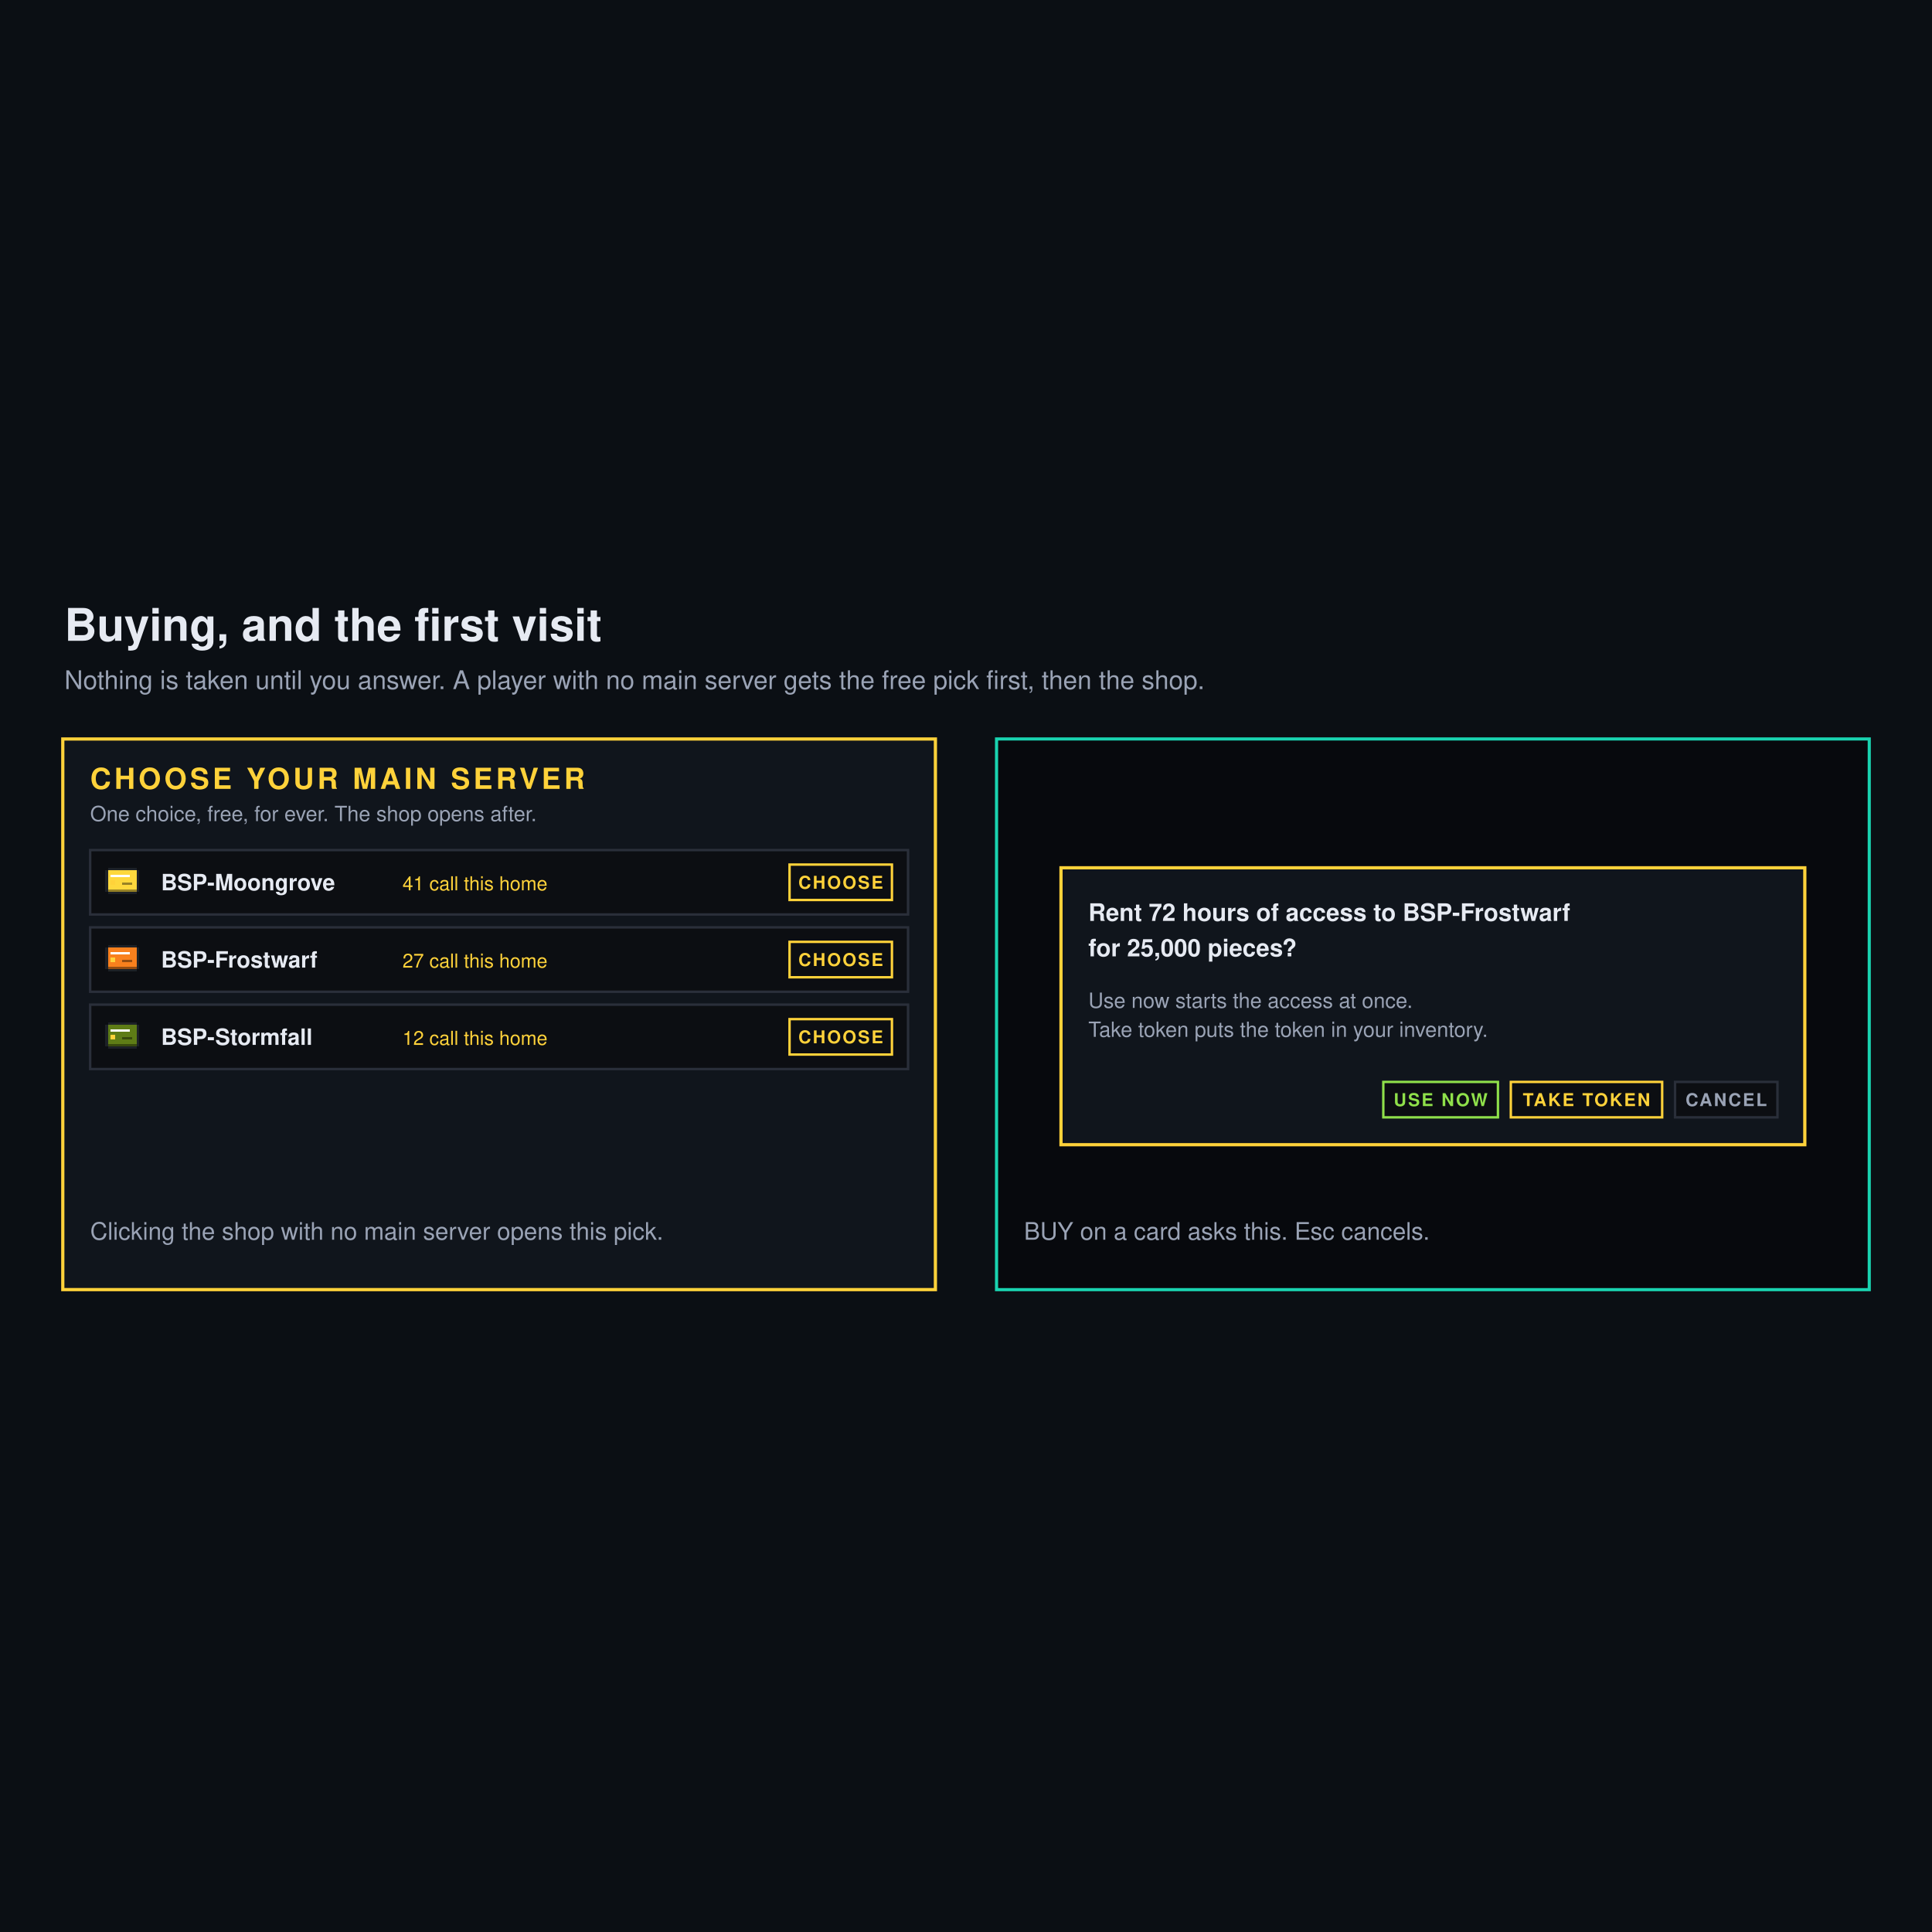
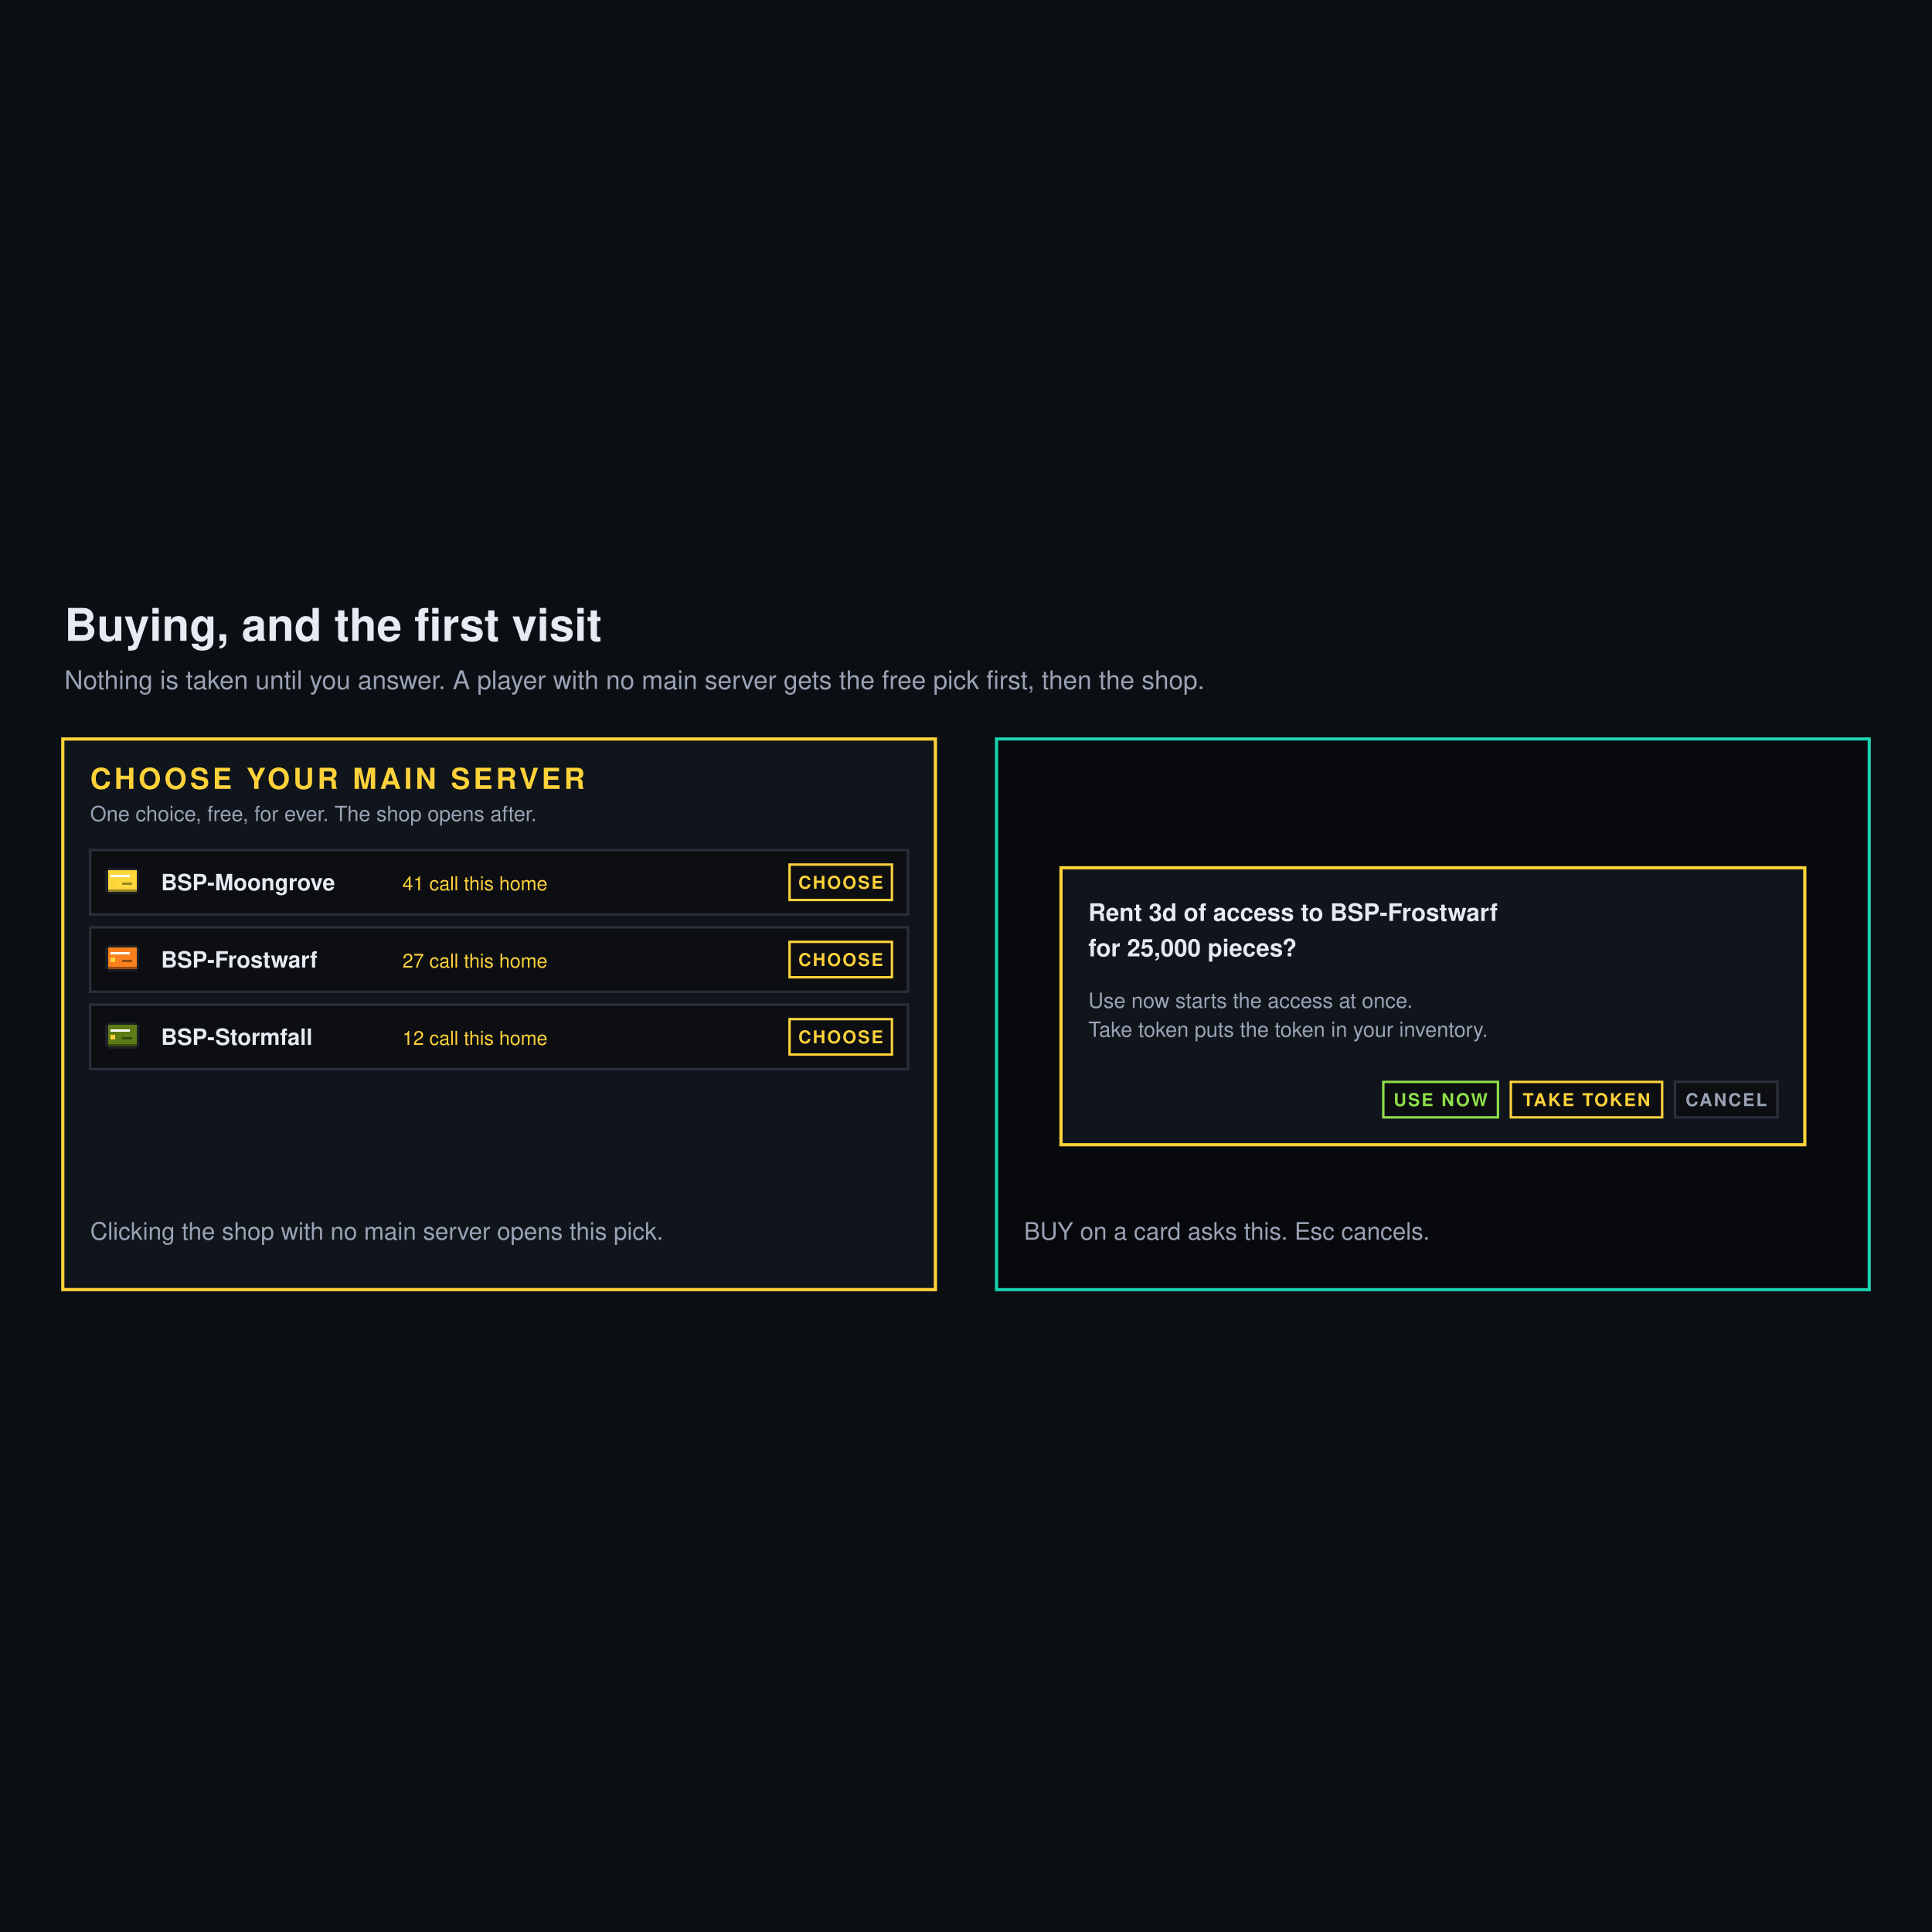
<svg xmlns="http://www.w3.org/2000/svg" width="1200" height="1200" viewBox="0 0 1200 1200">
  <rect width="1200" height="1200" fill="#0B0F14" />
  <g transform="translate(0, 350)">
    <rect width="1200" height="500" fill="#0B0F14" />
    <text x="40" y="48" font-family="Helvetica Neue, Helvetica, Arial, sans-serif" font-size="28" font-weight="bold" fill="#E6EAF2" text-anchor="start">Buying, and the first visit</text>
    <text x="40" y="78" font-family="Helvetica Neue, Helvetica, Arial, sans-serif" font-size="16" font-weight="normal" fill="#9AA3B5" text-anchor="start">Nothing is taken until you answer. A player with no main server gets the free pick first, then the shop.</text>
    <rect x="38" y="108" width="544" height="344" rx="0" fill="#FFD23A" opacity="1" />
    <rect x="40" y="110" width="540" height="340" rx="0" fill="#10151C" opacity="1" />
    <text x="56" y="140" font-family="Helvetica Neue, Helvetica, Arial, sans-serif" font-size="18" font-weight="bold" fill="#FFD23A" text-anchor="start" letter-spacing="2">CHOOSE YOUR MAIN SERVER</text>
    <text x="56" y="160" font-family="Helvetica Neue, Helvetica, Arial, sans-serif" font-size="13" font-weight="normal" fill="#9AA3B5" text-anchor="start">One choice, free, for ever. The shop opens after.</text>
    <rect x="56" y="178" width="508" height="40" rx="0" fill="#0C0E12" stroke="#2A2F3A" stroke-width="1.5" opacity="1" />
    <g shape-rendering="crispEdges">
      <rect x="67.0" y="189.0" width="1.5" height="1.5" fill="#1d2127" />
      <rect x="68.5" y="189.0" width="1.5" height="1.5" fill="#1d2127" />
      <rect x="70.0" y="189.0" width="1.5" height="1.5" fill="#1d2127" />
      <rect x="71.5" y="189.0" width="1.5" height="1.5" fill="#1d2127" />
      <rect x="73.0" y="189.0" width="1.5" height="1.5" fill="#1d2127" />
      <rect x="74.5" y="189.0" width="1.5" height="1.5" fill="#1d2127" />
      <rect x="76.0" y="189.0" width="1.5" height="1.5" fill="#1d2127" />
      <rect x="77.5" y="189.0" width="1.5" height="1.5" fill="#1d2127" />
      <rect x="79.0" y="189.0" width="1.5" height="1.5" fill="#1d2127" />
      <rect x="80.5" y="189.0" width="1.5" height="1.5" fill="#1d2127" />
      <rect x="82.0" y="189.0" width="1.5" height="1.5" fill="#1d2127" />
      <rect x="83.5" y="189.0" width="1.5" height="1.5" fill="#1d2127" />
      <rect x="65.5" y="190.5" width="1.5" height="1.5" fill="#1d2127" />
      <rect x="67.0" y="190.5" width="1.5" height="1.5" fill="#fed83d" />
      <rect x="68.5" y="190.5" width="1.5" height="1.5" fill="#fed83d" />
      <rect x="70.0" y="190.5" width="1.5" height="1.5" fill="#fed83d" />
      <rect x="71.5" y="190.5" width="1.5" height="1.5" fill="#fed83d" />
      <rect x="73.0" y="190.5" width="1.5" height="1.5" fill="#fed83d" />
      <rect x="74.5" y="190.5" width="1.5" height="1.5" fill="#fed83d" />
      <rect x="76.0" y="190.5" width="1.5" height="1.5" fill="#fed83d" />
      <rect x="77.5" y="190.5" width="1.5" height="1.5" fill="#fed83d" />
      <rect x="79.0" y="190.5" width="1.5" height="1.5" fill="#fed83d" />
      <rect x="80.5" y="190.5" width="1.5" height="1.5" fill="#fed83d" />
      <rect x="82.0" y="190.5" width="1.5" height="1.5" fill="#fed83d" />
      <rect x="83.5" y="190.5" width="1.5" height="1.5" fill="#fed83d" />
      <rect x="85.0" y="190.5" width="1.5" height="1.5" fill="#1d2127" />
      <rect x="65.5" y="192.0" width="1.5" height="1.5" fill="#1d2127" />
      <rect x="67.0" y="192.0" width="1.5" height="1.5" fill="#fed83d" />
      <rect x="68.5" y="192.0" width="1.5" height="1.5" fill="#fed83d" />
      <rect x="70.0" y="192.0" width="1.5" height="1.5" fill="#fed83d" />
      <rect x="71.5" y="192.0" width="1.5" height="1.5" fill="#fed83d" />
      <rect x="73.0" y="192.0" width="1.5" height="1.5" fill="#fed83d" />
      <rect x="74.5" y="192.0" width="1.5" height="1.5" fill="#fed83d" />
      <rect x="76.0" y="192.0" width="1.5" height="1.5" fill="#fed83d" />
      <rect x="77.5" y="192.0" width="1.5" height="1.5" fill="#fed83d" />
      <rect x="79.0" y="192.0" width="1.5" height="1.5" fill="#fed83d" />
      <rect x="80.5" y="192.0" width="1.5" height="1.5" fill="#fed83d" />
      <rect x="82.0" y="192.0" width="1.5" height="1.5" fill="#fed83d" />
      <rect x="83.5" y="192.0" width="1.5" height="1.5" fill="#fed83d" />
      <rect x="85.0" y="192.0" width="1.5" height="1.5" fill="#1d2127" />
      <rect x="65.5" y="193.5" width="1.5" height="1.5" fill="#1d2127" />
      <rect x="67.0" y="193.5" width="1.5" height="1.5" fill="#fed83d" />
      <rect x="68.5" y="193.5" width="1.5" height="1.5" fill="#ffffff" />
      <rect x="70.0" y="193.5" width="1.5" height="1.5" fill="#ffffff" />
      <rect x="71.5" y="193.5" width="1.5" height="1.5" fill="#ffffff" />
      <rect x="73.0" y="193.5" width="1.5" height="1.5" fill="#ffffff" />
      <rect x="74.5" y="193.5" width="1.5" height="1.5" fill="#ffffff" />
      <rect x="76.0" y="193.5" width="1.5" height="1.5" fill="#ffffff" />
      <rect x="77.5" y="193.5" width="1.5" height="1.5" fill="#ffffff" />
      <rect x="79.0" y="193.5" width="1.5" height="1.5" fill="#ffffff" />
      <rect x="80.5" y="193.5" width="1.5" height="1.5" fill="#fed83d" />
      <rect x="82.0" y="193.5" width="1.5" height="1.5" fill="#fed83d" />
      <rect x="83.5" y="193.5" width="1.5" height="1.5" fill="#fed83d" />
      <rect x="85.0" y="193.5" width="1.5" height="1.5" fill="#1d2127" />
      <rect x="65.5" y="195.0" width="1.5" height="1.5" fill="#1d2127" />
      <rect x="67.0" y="195.0" width="1.5" height="1.5" fill="#fed83d" />
      <rect x="68.5" y="195.0" width="1.5" height="1.5" fill="#fed83d" />
      <rect x="70.0" y="195.0" width="1.5" height="1.5" fill="#fed83d" />
      <rect x="71.5" y="195.0" width="1.5" height="1.5" fill="#fed83d" />
      <rect x="73.0" y="195.0" width="1.5" height="1.5" fill="#fed83d" />
      <rect x="74.5" y="195.0" width="1.5" height="1.5" fill="#fed83d" />
      <rect x="76.0" y="195.0" width="1.5" height="1.5" fill="#fed83d" />
      <rect x="77.5" y="195.0" width="1.5" height="1.5" fill="#fed83d" />
      <rect x="79.0" y="195.0" width="1.5" height="1.5" fill="#fed83d" />
      <rect x="80.5" y="195.0" width="1.5" height="1.5" fill="#fed83d" />
      <rect x="82.0" y="195.0" width="1.5" height="1.5" fill="#fed83d" />
      <rect x="83.5" y="195.0" width="1.5" height="1.5" fill="#fed83d" />
      <rect x="85.0" y="195.0" width="1.5" height="1.5" fill="#1d2127" />
      <rect x="65.5" y="196.5" width="1.5" height="1.5" fill="#1d2127" />
      <rect x="67.0" y="196.5" width="1.5" height="1.5" fill="#fed83d" />
      <rect x="68.5" y="196.5" width="1.5" height="1.5" fill="#ffd23a" />
      <rect x="70.0" y="196.5" width="1.5" height="1.5" fill="#ffd23a" />
      <rect x="71.5" y="196.5" width="1.5" height="1.5" fill="#fed83d" />
      <rect x="73.0" y="196.5" width="1.5" height="1.5" fill="#fed83d" />
      <rect x="74.5" y="196.5" width="1.5" height="1.5" fill="#fed83d" />
      <rect x="76.0" y="196.5" width="1.5" height="1.5" fill="#fed83d" />
      <rect x="77.5" y="196.5" width="1.5" height="1.5" fill="#fed83d" />
      <rect x="79.0" y="196.5" width="1.5" height="1.5" fill="#fed83d" />
      <rect x="80.5" y="196.5" width="1.5" height="1.5" fill="#fed83d" />
      <rect x="82.0" y="196.5" width="1.5" height="1.5" fill="#fed83d" />
      <rect x="83.5" y="196.5" width="1.5" height="1.5" fill="#fed83d" />
      <rect x="85.0" y="196.5" width="1.5" height="1.5" fill="#1d2127" />
      <rect x="65.5" y="198.0" width="1.5" height="1.5" fill="#1d2127" />
      <rect x="67.0" y="198.0" width="1.5" height="1.5" fill="#fed83d" />
      <rect x="68.5" y="198.0" width="1.5" height="1.5" fill="#ffd23a" />
      <rect x="70.0" y="198.0" width="1.5" height="1.5" fill="#ffd23a" />
      <rect x="71.5" y="198.0" width="1.5" height="1.5" fill="#fed83d" />
      <rect x="73.0" y="198.0" width="1.5" height="1.5" fill="#fed83d" />
      <rect x="74.5" y="198.0" width="1.5" height="1.5" fill="#fed83d" />
      <rect x="76.0" y="198.0" width="1.5" height="1.5" fill="#988225" />
      <rect x="77.5" y="198.0" width="1.5" height="1.5" fill="#988225" />
      <rect x="79.0" y="198.0" width="1.5" height="1.5" fill="#988225" />
      <rect x="80.5" y="198.0" width="1.5" height="1.5" fill="#988225" />
      <rect x="82.0" y="198.0" width="1.5" height="1.5" fill="#fed83d" />
      <rect x="83.5" y="198.0" width="1.5" height="1.5" fill="#fed83d" />
      <rect x="85.0" y="198.0" width="1.5" height="1.5" fill="#1d2127" />
      <rect x="65.5" y="199.5" width="1.5" height="1.5" fill="#1d2127" />
      <rect x="67.0" y="199.5" width="1.5" height="1.5" fill="#fed83d" />
      <rect x="68.5" y="199.5" width="1.5" height="1.5" fill="#fed83d" />
      <rect x="70.0" y="199.5" width="1.5" height="1.5" fill="#fed83d" />
      <rect x="71.5" y="199.5" width="1.5" height="1.5" fill="#fed83d" />
      <rect x="73.0" y="199.5" width="1.5" height="1.5" fill="#fed83d" />
      <rect x="74.5" y="199.5" width="1.5" height="1.5" fill="#fed83d" />
      <rect x="76.0" y="199.5" width="1.5" height="1.5" fill="#fed83d" />
      <rect x="77.5" y="199.5" width="1.5" height="1.5" fill="#fed83d" />
      <rect x="79.0" y="199.5" width="1.5" height="1.5" fill="#fed83d" />
      <rect x="80.5" y="199.5" width="1.5" height="1.5" fill="#fed83d" />
      <rect x="82.0" y="199.5" width="1.5" height="1.5" fill="#fed83d" />
      <rect x="83.5" y="199.5" width="1.5" height="1.5" fill="#fed83d" />
      <rect x="85.0" y="199.5" width="1.5" height="1.5" fill="#1d2127" />
      <rect x="65.5" y="201.0" width="1.5" height="1.5" fill="#1d2127" />
      <rect x="67.0" y="201.0" width="1.5" height="1.5" fill="#fed83d" />
      <rect x="68.5" y="201.0" width="1.5" height="1.5" fill="#fed83d" />
      <rect x="70.0" y="201.0" width="1.5" height="1.5" fill="#fed83d" />
      <rect x="71.5" y="201.0" width="1.5" height="1.5" fill="#fed83d" />
      <rect x="73.0" y="201.0" width="1.5" height="1.5" fill="#fed83d" />
      <rect x="74.5" y="201.0" width="1.5" height="1.5" fill="#fed83d" />
      <rect x="76.0" y="201.0" width="1.5" height="1.5" fill="#fed83d" />
      <rect x="77.5" y="201.0" width="1.5" height="1.5" fill="#fed83d" />
      <rect x="79.0" y="201.0" width="1.5" height="1.5" fill="#fed83d" />
      <rect x="80.5" y="201.0" width="1.5" height="1.5" fill="#fed83d" />
      <rect x="82.0" y="201.0" width="1.5" height="1.5" fill="#fed83d" />
      <rect x="83.5" y="201.0" width="1.5" height="1.5" fill="#fed83d" />
      <rect x="85.0" y="201.0" width="1.5" height="1.5" fill="#1d2127" />
      <rect x="65.5" y="202.5" width="1.5" height="1.5" fill="#1d2127" />
      <rect x="67.0" y="202.5" width="1.5" height="1.5" fill="#988225" />
      <rect x="68.5" y="202.5" width="1.5" height="1.5" fill="#988225" />
      <rect x="70.0" y="202.5" width="1.5" height="1.5" fill="#988225" />
      <rect x="71.5" y="202.5" width="1.5" height="1.5" fill="#988225" />
      <rect x="73.0" y="202.5" width="1.5" height="1.5" fill="#988225" />
      <rect x="74.5" y="202.5" width="1.5" height="1.5" fill="#988225" />
      <rect x="76.0" y="202.5" width="1.5" height="1.5" fill="#988225" />
      <rect x="77.5" y="202.5" width="1.5" height="1.5" fill="#988225" />
      <rect x="79.0" y="202.5" width="1.5" height="1.5" fill="#988225" />
      <rect x="80.5" y="202.5" width="1.5" height="1.5" fill="#988225" />
      <rect x="82.0" y="202.5" width="1.5" height="1.5" fill="#988225" />
      <rect x="83.5" y="202.5" width="1.5" height="1.5" fill="#988225" />
      <rect x="85.0" y="202.5" width="1.5" height="1.5" fill="#1d2127" />
      <rect x="67.0" y="204.0" width="1.5" height="1.5" fill="#1d2127" />
      <rect x="68.5" y="204.0" width="1.5" height="1.5" fill="#1d2127" />
      <rect x="70.0" y="204.0" width="1.5" height="1.5" fill="#1d2127" />
      <rect x="71.5" y="204.0" width="1.5" height="1.5" fill="#1d2127" />
      <rect x="73.0" y="204.0" width="1.5" height="1.5" fill="#1d2127" />
      <rect x="74.5" y="204.0" width="1.5" height="1.5" fill="#1d2127" />
      <rect x="76.0" y="204.0" width="1.5" height="1.5" fill="#1d2127" />
      <rect x="77.5" y="204.0" width="1.5" height="1.5" fill="#1d2127" />
      <rect x="79.0" y="204.0" width="1.5" height="1.5" fill="#1d2127" />
      <rect x="80.5" y="204.0" width="1.5" height="1.5" fill="#1d2127" />
      <rect x="82.0" y="204.0" width="1.5" height="1.5" fill="#1d2127" />
      <rect x="83.5" y="204.0" width="1.5" height="1.5" fill="#1d2127" />
    </g>
    <text x="100" y="203" font-family="Helvetica Neue, Helvetica, Arial, sans-serif" font-size="14" font-weight="bold" fill="#E6EAF2" text-anchor="start">BSP-Moongrove</text>
    <text x="250" y="203" font-family="Helvetica Neue, Helvetica, Arial, sans-serif" font-size="12" font-weight="normal" fill="#FFD23A" text-anchor="start">41 call this home</text>
    <rect x="490.4" y="187" width="63.6" height="22" rx="0" fill="#0C0E12" stroke="#FFD23A" stroke-width="1.5" opacity="1" />
    <text x="522.2" y="202" font-family="Helvetica Neue, Helvetica, Arial, sans-serif" font-size="11" font-weight="bold" fill="#FFD23A" text-anchor="middle" letter-spacing="1">CHOOSE</text>
    <rect x="56" y="226" width="508" height="40" rx="0" fill="#0C0E12" stroke="#2A2F3A" stroke-width="1.5" opacity="1" />
    <g shape-rendering="crispEdges">
      <rect x="67.0" y="237.0" width="1.5" height="1.5" fill="#1d2127" />
      <rect x="68.5" y="237.0" width="1.5" height="1.5" fill="#1d2127" />
      <rect x="70.0" y="237.0" width="1.5" height="1.5" fill="#1d2127" />
      <rect x="71.5" y="237.0" width="1.5" height="1.5" fill="#1d2127" />
      <rect x="73.0" y="237.0" width="1.5" height="1.5" fill="#1d2127" />
      <rect x="74.5" y="237.0" width="1.5" height="1.5" fill="#1d2127" />
      <rect x="76.0" y="237.0" width="1.5" height="1.5" fill="#1d2127" />
      <rect x="77.5" y="237.0" width="1.5" height="1.5" fill="#1d2127" />
      <rect x="79.0" y="237.0" width="1.5" height="1.5" fill="#1d2127" />
      <rect x="80.5" y="237.0" width="1.5" height="1.5" fill="#1d2127" />
      <rect x="82.0" y="237.0" width="1.5" height="1.5" fill="#1d2127" />
      <rect x="83.5" y="237.0" width="1.5" height="1.5" fill="#1d2127" />
      <rect x="65.5" y="238.5" width="1.5" height="1.5" fill="#1d2127" />
      <rect x="67.0" y="238.5" width="1.5" height="1.5" fill="#f9801d" />
      <rect x="68.5" y="238.5" width="1.5" height="1.5" fill="#f9801d" />
      <rect x="70.0" y="238.5" width="1.5" height="1.5" fill="#f9801d" />
      <rect x="71.5" y="238.5" width="1.5" height="1.5" fill="#f9801d" />
      <rect x="73.0" y="238.5" width="1.5" height="1.5" fill="#f9801d" />
      <rect x="74.5" y="238.5" width="1.5" height="1.5" fill="#f9801d" />
      <rect x="76.0" y="238.5" width="1.5" height="1.5" fill="#f9801d" />
      <rect x="77.5" y="238.5" width="1.5" height="1.5" fill="#f9801d" />
      <rect x="79.0" y="238.5" width="1.5" height="1.5" fill="#f9801d" />
      <rect x="80.5" y="238.5" width="1.5" height="1.5" fill="#f9801d" />
      <rect x="82.0" y="238.5" width="1.5" height="1.5" fill="#f9801d" />
      <rect x="83.5" y="238.5" width="1.5" height="1.5" fill="#f9801d" />
      <rect x="85.0" y="238.5" width="1.5" height="1.5" fill="#1d2127" />
      <rect x="65.5" y="240.0" width="1.5" height="1.5" fill="#1d2127" />
      <rect x="67.0" y="240.0" width="1.5" height="1.5" fill="#f9801d" />
      <rect x="68.5" y="240.0" width="1.5" height="1.5" fill="#f9801d" />
      <rect x="70.0" y="240.0" width="1.5" height="1.5" fill="#f9801d" />
      <rect x="71.5" y="240.0" width="1.5" height="1.5" fill="#f9801d" />
      <rect x="73.0" y="240.0" width="1.5" height="1.5" fill="#f9801d" />
      <rect x="74.5" y="240.0" width="1.5" height="1.5" fill="#f9801d" />
      <rect x="76.0" y="240.0" width="1.5" height="1.5" fill="#f9801d" />
      <rect x="77.5" y="240.0" width="1.5" height="1.5" fill="#f9801d" />
      <rect x="79.0" y="240.0" width="1.5" height="1.5" fill="#f9801d" />
      <rect x="80.5" y="240.0" width="1.5" height="1.5" fill="#f9801d" />
      <rect x="82.0" y="240.0" width="1.5" height="1.5" fill="#f9801d" />
      <rect x="83.5" y="240.0" width="1.5" height="1.5" fill="#f9801d" />
      <rect x="85.0" y="240.0" width="1.5" height="1.5" fill="#1d2127" />
      <rect x="65.5" y="241.5" width="1.5" height="1.5" fill="#1d2127" />
      <rect x="67.0" y="241.5" width="1.5" height="1.5" fill="#f9801d" />
      <rect x="68.5" y="241.5" width="1.5" height="1.5" fill="#ffffff" />
      <rect x="70.0" y="241.5" width="1.5" height="1.5" fill="#ffffff" />
      <rect x="71.5" y="241.5" width="1.5" height="1.5" fill="#ffffff" />
      <rect x="73.0" y="241.5" width="1.5" height="1.5" fill="#ffffff" />
      <rect x="74.5" y="241.5" width="1.5" height="1.5" fill="#ffffff" />
      <rect x="76.0" y="241.5" width="1.5" height="1.5" fill="#ffffff" />
      <rect x="77.5" y="241.5" width="1.5" height="1.5" fill="#ffffff" />
      <rect x="79.0" y="241.5" width="1.5" height="1.5" fill="#ffffff" />
      <rect x="80.5" y="241.5" width="1.5" height="1.5" fill="#f9801d" />
      <rect x="82.0" y="241.5" width="1.5" height="1.5" fill="#f9801d" />
      <rect x="83.5" y="241.5" width="1.5" height="1.5" fill="#f9801d" />
      <rect x="85.0" y="241.5" width="1.5" height="1.5" fill="#1d2127" />
      <rect x="65.5" y="243.0" width="1.5" height="1.5" fill="#1d2127" />
      <rect x="67.0" y="243.0" width="1.5" height="1.5" fill="#f9801d" />
      <rect x="68.5" y="243.0" width="1.5" height="1.5" fill="#f9801d" />
      <rect x="70.0" y="243.0" width="1.5" height="1.5" fill="#f9801d" />
      <rect x="71.5" y="243.0" width="1.5" height="1.5" fill="#f9801d" />
      <rect x="73.0" y="243.0" width="1.5" height="1.5" fill="#f9801d" />
      <rect x="74.5" y="243.0" width="1.5" height="1.5" fill="#f9801d" />
      <rect x="76.0" y="243.0" width="1.5" height="1.5" fill="#f9801d" />
      <rect x="77.5" y="243.0" width="1.5" height="1.5" fill="#f9801d" />
      <rect x="79.0" y="243.0" width="1.5" height="1.5" fill="#f9801d" />
      <rect x="80.5" y="243.0" width="1.5" height="1.5" fill="#f9801d" />
      <rect x="82.0" y="243.0" width="1.5" height="1.5" fill="#f9801d" />
      <rect x="83.5" y="243.0" width="1.5" height="1.5" fill="#f9801d" />
      <rect x="85.0" y="243.0" width="1.5" height="1.5" fill="#1d2127" />
      <rect x="65.5" y="244.5" width="1.5" height="1.5" fill="#1d2127" />
      <rect x="67.0" y="244.5" width="1.5" height="1.5" fill="#f9801d" />
      <rect x="68.5" y="244.5" width="1.5" height="1.5" fill="#ffd23a" />
      <rect x="70.0" y="244.5" width="1.5" height="1.5" fill="#ffd23a" />
      <rect x="71.5" y="244.5" width="1.5" height="1.5" fill="#f9801d" />
      <rect x="73.0" y="244.5" width="1.5" height="1.5" fill="#f9801d" />
      <rect x="74.5" y="244.5" width="1.5" height="1.5" fill="#f9801d" />
      <rect x="76.0" y="244.5" width="1.5" height="1.5" fill="#f9801d" />
      <rect x="77.5" y="244.5" width="1.5" height="1.5" fill="#f9801d" />
      <rect x="79.0" y="244.5" width="1.5" height="1.5" fill="#f9801d" />
      <rect x="80.5" y="244.5" width="1.5" height="1.5" fill="#f9801d" />
      <rect x="82.0" y="244.5" width="1.5" height="1.5" fill="#f9801d" />
      <rect x="83.5" y="244.5" width="1.5" height="1.5" fill="#f9801d" />
      <rect x="85.0" y="244.5" width="1.5" height="1.5" fill="#1d2127" />
      <rect x="65.5" y="246.0" width="1.5" height="1.5" fill="#1d2127" />
      <rect x="67.0" y="246.0" width="1.5" height="1.5" fill="#f9801d" />
      <rect x="68.5" y="246.0" width="1.5" height="1.5" fill="#ffd23a" />
      <rect x="70.0" y="246.0" width="1.5" height="1.5" fill="#ffd23a" />
      <rect x="71.5" y="246.0" width="1.5" height="1.5" fill="#f9801d" />
      <rect x="73.0" y="246.0" width="1.5" height="1.5" fill="#f9801d" />
      <rect x="74.5" y="246.0" width="1.5" height="1.5" fill="#f9801d" />
      <rect x="76.0" y="246.0" width="1.5" height="1.5" fill="#954d11" />
      <rect x="77.5" y="246.0" width="1.5" height="1.5" fill="#954d11" />
      <rect x="79.0" y="246.0" width="1.5" height="1.5" fill="#954d11" />
      <rect x="80.5" y="246.0" width="1.5" height="1.5" fill="#954d11" />
      <rect x="82.0" y="246.0" width="1.5" height="1.5" fill="#f9801d" />
      <rect x="83.5" y="246.0" width="1.5" height="1.5" fill="#f9801d" />
      <rect x="85.0" y="246.0" width="1.5" height="1.5" fill="#1d2127" />
      <rect x="65.5" y="247.5" width="1.5" height="1.5" fill="#1d2127" />
      <rect x="67.0" y="247.5" width="1.5" height="1.5" fill="#f9801d" />
      <rect x="68.5" y="247.5" width="1.5" height="1.5" fill="#f9801d" />
      <rect x="70.0" y="247.5" width="1.5" height="1.5" fill="#f9801d" />
      <rect x="71.5" y="247.5" width="1.5" height="1.5" fill="#f9801d" />
      <rect x="73.0" y="247.5" width="1.5" height="1.5" fill="#f9801d" />
      <rect x="74.5" y="247.5" width="1.5" height="1.5" fill="#f9801d" />
      <rect x="76.0" y="247.5" width="1.5" height="1.5" fill="#f9801d" />
      <rect x="77.5" y="247.5" width="1.5" height="1.5" fill="#f9801d" />
      <rect x="79.0" y="247.5" width="1.5" height="1.5" fill="#f9801d" />
      <rect x="80.5" y="247.5" width="1.5" height="1.5" fill="#f9801d" />
      <rect x="82.0" y="247.5" width="1.5" height="1.5" fill="#f9801d" />
      <rect x="83.5" y="247.5" width="1.5" height="1.5" fill="#f9801d" />
      <rect x="85.0" y="247.5" width="1.5" height="1.5" fill="#1d2127" />
      <rect x="65.5" y="249.0" width="1.5" height="1.5" fill="#1d2127" />
      <rect x="67.0" y="249.0" width="1.5" height="1.5" fill="#f9801d" />
      <rect x="68.5" y="249.0" width="1.5" height="1.5" fill="#f9801d" />
      <rect x="70.0" y="249.0" width="1.5" height="1.5" fill="#f9801d" />
      <rect x="71.5" y="249.0" width="1.5" height="1.5" fill="#f9801d" />
      <rect x="73.0" y="249.0" width="1.5" height="1.5" fill="#f9801d" />
      <rect x="74.5" y="249.0" width="1.5" height="1.5" fill="#f9801d" />
      <rect x="76.0" y="249.0" width="1.5" height="1.5" fill="#f9801d" />
      <rect x="77.5" y="249.0" width="1.5" height="1.5" fill="#f9801d" />
      <rect x="79.0" y="249.0" width="1.5" height="1.5" fill="#f9801d" />
      <rect x="80.5" y="249.0" width="1.5" height="1.5" fill="#f9801d" />
      <rect x="82.0" y="249.0" width="1.5" height="1.5" fill="#f9801d" />
      <rect x="83.5" y="249.0" width="1.5" height="1.5" fill="#f9801d" />
      <rect x="85.0" y="249.0" width="1.5" height="1.5" fill="#1d2127" />
      <rect x="65.5" y="250.5" width="1.5" height="1.5" fill="#1d2127" />
      <rect x="67.0" y="250.5" width="1.5" height="1.5" fill="#954d11" />
      <rect x="68.5" y="250.5" width="1.5" height="1.5" fill="#954d11" />
      <rect x="70.0" y="250.5" width="1.5" height="1.5" fill="#954d11" />
      <rect x="71.5" y="250.5" width="1.5" height="1.5" fill="#954d11" />
      <rect x="73.0" y="250.5" width="1.5" height="1.5" fill="#954d11" />
      <rect x="74.5" y="250.5" width="1.5" height="1.5" fill="#954d11" />
      <rect x="76.0" y="250.5" width="1.5" height="1.5" fill="#954d11" />
      <rect x="77.5" y="250.5" width="1.5" height="1.5" fill="#954d11" />
      <rect x="79.0" y="250.5" width="1.5" height="1.5" fill="#954d11" />
      <rect x="80.5" y="250.5" width="1.5" height="1.5" fill="#954d11" />
      <rect x="82.0" y="250.5" width="1.5" height="1.5" fill="#954d11" />
      <rect x="83.5" y="250.5" width="1.5" height="1.5" fill="#954d11" />
      <rect x="85.0" y="250.5" width="1.5" height="1.5" fill="#1d2127" />
      <rect x="67.0" y="252.0" width="1.5" height="1.5" fill="#1d2127" />
      <rect x="68.5" y="252.0" width="1.5" height="1.5" fill="#1d2127" />
      <rect x="70.0" y="252.0" width="1.5" height="1.5" fill="#1d2127" />
      <rect x="71.5" y="252.0" width="1.5" height="1.5" fill="#1d2127" />
      <rect x="73.0" y="252.0" width="1.5" height="1.5" fill="#1d2127" />
      <rect x="74.5" y="252.0" width="1.5" height="1.5" fill="#1d2127" />
      <rect x="76.0" y="252.0" width="1.5" height="1.5" fill="#1d2127" />
      <rect x="77.5" y="252.0" width="1.5" height="1.5" fill="#1d2127" />
      <rect x="79.0" y="252.0" width="1.5" height="1.5" fill="#1d2127" />
      <rect x="80.5" y="252.0" width="1.5" height="1.5" fill="#1d2127" />
      <rect x="82.0" y="252.0" width="1.5" height="1.5" fill="#1d2127" />
      <rect x="83.5" y="252.0" width="1.5" height="1.5" fill="#1d2127" />
    </g>
    <text x="100" y="251" font-family="Helvetica Neue, Helvetica, Arial, sans-serif" font-size="14" font-weight="bold" fill="#E6EAF2" text-anchor="start">BSP-Frostwarf</text>
    <text x="250" y="251" font-family="Helvetica Neue, Helvetica, Arial, sans-serif" font-size="12" font-weight="normal" fill="#FFD23A" text-anchor="start">27 call this home</text>
    <rect x="490.4" y="235" width="63.6" height="22" rx="0" fill="#0C0E12" stroke="#FFD23A" stroke-width="1.5" opacity="1" />
    <text x="522.2" y="250" font-family="Helvetica Neue, Helvetica, Arial, sans-serif" font-size="11" font-weight="bold" fill="#FFD23A" text-anchor="middle" letter-spacing="1">CHOOSE</text>
    <rect x="56" y="274" width="508" height="40" rx="0" fill="#0C0E12" stroke="#2A2F3A" stroke-width="1.5" opacity="1" />
    <g shape-rendering="crispEdges">
      <rect x="67.0" y="285.0" width="1.5" height="1.5" fill="#1d2127" />
      <rect x="68.5" y="285.0" width="1.5" height="1.5" fill="#1d2127" />
      <rect x="70.0" y="285.0" width="1.5" height="1.5" fill="#1d2127" />
      <rect x="71.5" y="285.0" width="1.5" height="1.5" fill="#1d2127" />
      <rect x="73.0" y="285.0" width="1.5" height="1.5" fill="#1d2127" />
      <rect x="74.5" y="285.0" width="1.5" height="1.5" fill="#1d2127" />
      <rect x="76.0" y="285.0" width="1.5" height="1.5" fill="#1d2127" />
      <rect x="77.5" y="285.0" width="1.5" height="1.5" fill="#1d2127" />
      <rect x="79.0" y="285.0" width="1.5" height="1.5" fill="#1d2127" />
      <rect x="80.5" y="285.0" width="1.5" height="1.5" fill="#1d2127" />
      <rect x="82.0" y="285.0" width="1.5" height="1.5" fill="#1d2127" />
      <rect x="83.5" y="285.0" width="1.5" height="1.5" fill="#1d2127" />
      <rect x="65.5" y="286.5" width="1.5" height="1.5" fill="#1d2127" />
      <rect x="67.0" y="286.5" width="1.5" height="1.5" fill="#5e7c16" />
      <rect x="68.5" y="286.5" width="1.5" height="1.5" fill="#5e7c16" />
      <rect x="70.0" y="286.5" width="1.5" height="1.5" fill="#5e7c16" />
      <rect x="71.5" y="286.5" width="1.5" height="1.5" fill="#5e7c16" />
      <rect x="73.0" y="286.5" width="1.5" height="1.5" fill="#5e7c16" />
      <rect x="74.5" y="286.5" width="1.5" height="1.5" fill="#5e7c16" />
      <rect x="76.0" y="286.5" width="1.5" height="1.5" fill="#5e7c16" />
      <rect x="77.5" y="286.5" width="1.5" height="1.5" fill="#5e7c16" />
      <rect x="79.0" y="286.5" width="1.5" height="1.5" fill="#5e7c16" />
      <rect x="80.5" y="286.5" width="1.5" height="1.5" fill="#5e7c16" />
      <rect x="82.0" y="286.5" width="1.5" height="1.5" fill="#5e7c16" />
      <rect x="83.5" y="286.5" width="1.5" height="1.5" fill="#5e7c16" />
      <rect x="85.0" y="286.5" width="1.5" height="1.5" fill="#1d2127" />
      <rect x="65.5" y="288.0" width="1.5" height="1.5" fill="#1d2127" />
      <rect x="67.0" y="288.0" width="1.5" height="1.5" fill="#5e7c16" />
      <rect x="68.5" y="288.0" width="1.5" height="1.5" fill="#5e7c16" />
      <rect x="70.0" y="288.0" width="1.5" height="1.5" fill="#5e7c16" />
      <rect x="71.5" y="288.0" width="1.5" height="1.5" fill="#5e7c16" />
      <rect x="73.0" y="288.0" width="1.5" height="1.5" fill="#5e7c16" />
      <rect x="74.5" y="288.0" width="1.5" height="1.5" fill="#5e7c16" />
      <rect x="76.0" y="288.0" width="1.5" height="1.5" fill="#5e7c16" />
      <rect x="77.5" y="288.0" width="1.5" height="1.5" fill="#5e7c16" />
      <rect x="79.0" y="288.0" width="1.5" height="1.5" fill="#5e7c16" />
      <rect x="80.5" y="288.0" width="1.5" height="1.5" fill="#5e7c16" />
      <rect x="82.0" y="288.0" width="1.5" height="1.5" fill="#5e7c16" />
      <rect x="83.5" y="288.0" width="1.5" height="1.5" fill="#5e7c16" />
      <rect x="85.0" y="288.0" width="1.5" height="1.5" fill="#1d2127" />
      <rect x="65.5" y="289.5" width="1.5" height="1.5" fill="#1d2127" />
      <rect x="67.0" y="289.5" width="1.5" height="1.5" fill="#5e7c16" />
      <rect x="68.5" y="289.5" width="1.5" height="1.5" fill="#ffffff" />
      <rect x="70.0" y="289.5" width="1.5" height="1.5" fill="#ffffff" />
      <rect x="71.5" y="289.5" width="1.5" height="1.5" fill="#ffffff" />
      <rect x="73.0" y="289.5" width="1.5" height="1.5" fill="#ffffff" />
      <rect x="74.5" y="289.5" width="1.5" height="1.5" fill="#ffffff" />
      <rect x="76.0" y="289.5" width="1.5" height="1.5" fill="#ffffff" />
      <rect x="77.5" y="289.5" width="1.5" height="1.5" fill="#ffffff" />
      <rect x="79.0" y="289.5" width="1.5" height="1.5" fill="#ffffff" />
      <rect x="80.5" y="289.5" width="1.5" height="1.5" fill="#5e7c16" />
      <rect x="82.0" y="289.5" width="1.5" height="1.5" fill="#5e7c16" />
      <rect x="83.5" y="289.5" width="1.5" height="1.5" fill="#5e7c16" />
      <rect x="85.0" y="289.5" width="1.5" height="1.5" fill="#1d2127" />
      <rect x="65.5" y="291.0" width="1.5" height="1.5" fill="#1d2127" />
      <rect x="67.0" y="291.0" width="1.5" height="1.5" fill="#5e7c16" />
      <rect x="68.5" y="291.0" width="1.5" height="1.5" fill="#5e7c16" />
      <rect x="70.0" y="291.0" width="1.5" height="1.5" fill="#5e7c16" />
      <rect x="71.5" y="291.0" width="1.5" height="1.5" fill="#5e7c16" />
      <rect x="73.0" y="291.0" width="1.5" height="1.5" fill="#5e7c16" />
      <rect x="74.5" y="291.0" width="1.5" height="1.5" fill="#5e7c16" />
      <rect x="76.0" y="291.0" width="1.5" height="1.5" fill="#5e7c16" />
      <rect x="77.5" y="291.0" width="1.5" height="1.5" fill="#5e7c16" />
      <rect x="79.0" y="291.0" width="1.5" height="1.5" fill="#5e7c16" />
      <rect x="80.5" y="291.0" width="1.5" height="1.5" fill="#5e7c16" />
      <rect x="82.0" y="291.0" width="1.5" height="1.5" fill="#5e7c16" />
      <rect x="83.5" y="291.0" width="1.5" height="1.5" fill="#5e7c16" />
      <rect x="85.0" y="291.0" width="1.5" height="1.5" fill="#1d2127" />
      <rect x="65.5" y="292.5" width="1.5" height="1.5" fill="#1d2127" />
      <rect x="67.0" y="292.5" width="1.5" height="1.5" fill="#5e7c16" />
      <rect x="68.5" y="292.5" width="1.5" height="1.5" fill="#ffd23a" />
      <rect x="70.0" y="292.5" width="1.5" height="1.5" fill="#ffd23a" />
      <rect x="71.5" y="292.5" width="1.5" height="1.5" fill="#5e7c16" />
      <rect x="73.0" y="292.5" width="1.5" height="1.5" fill="#5e7c16" />
      <rect x="74.5" y="292.5" width="1.5" height="1.5" fill="#5e7c16" />
      <rect x="76.0" y="292.5" width="1.5" height="1.5" fill="#5e7c16" />
      <rect x="77.5" y="292.5" width="1.5" height="1.5" fill="#5e7c16" />
      <rect x="79.0" y="292.5" width="1.5" height="1.5" fill="#5e7c16" />
      <rect x="80.5" y="292.5" width="1.5" height="1.5" fill="#5e7c16" />
      <rect x="82.0" y="292.5" width="1.5" height="1.5" fill="#5e7c16" />
      <rect x="83.5" y="292.5" width="1.5" height="1.5" fill="#5e7c16" />
      <rect x="85.0" y="292.5" width="1.5" height="1.5" fill="#1d2127" />
      <rect x="65.5" y="294.0" width="1.5" height="1.5" fill="#1d2127" />
      <rect x="67.0" y="294.0" width="1.5" height="1.5" fill="#5e7c16" />
      <rect x="68.5" y="294.0" width="1.5" height="1.5" fill="#ffd23a" />
      <rect x="70.0" y="294.0" width="1.5" height="1.5" fill="#ffd23a" />
      <rect x="71.5" y="294.0" width="1.5" height="1.5" fill="#5e7c16" />
      <rect x="73.0" y="294.0" width="1.5" height="1.5" fill="#5e7c16" />
      <rect x="74.5" y="294.0" width="1.5" height="1.5" fill="#5e7c16" />
      <rect x="76.0" y="294.0" width="1.5" height="1.5" fill="#384a0d" />
      <rect x="77.5" y="294.0" width="1.5" height="1.5" fill="#384a0d" />
      <rect x="79.0" y="294.0" width="1.5" height="1.5" fill="#384a0d" />
      <rect x="80.5" y="294.0" width="1.5" height="1.5" fill="#384a0d" />
      <rect x="82.0" y="294.0" width="1.5" height="1.5" fill="#5e7c16" />
      <rect x="83.5" y="294.0" width="1.5" height="1.5" fill="#5e7c16" />
      <rect x="85.0" y="294.0" width="1.5" height="1.5" fill="#1d2127" />
      <rect x="65.5" y="295.5" width="1.5" height="1.5" fill="#1d2127" />
      <rect x="67.0" y="295.5" width="1.5" height="1.5" fill="#5e7c16" />
      <rect x="68.5" y="295.5" width="1.5" height="1.5" fill="#5e7c16" />
      <rect x="70.0" y="295.5" width="1.5" height="1.5" fill="#5e7c16" />
      <rect x="71.5" y="295.5" width="1.5" height="1.5" fill="#5e7c16" />
      <rect x="73.0" y="295.5" width="1.5" height="1.5" fill="#5e7c16" />
      <rect x="74.5" y="295.5" width="1.5" height="1.5" fill="#5e7c16" />
      <rect x="76.0" y="295.5" width="1.5" height="1.5" fill="#5e7c16" />
      <rect x="77.5" y="295.5" width="1.5" height="1.5" fill="#5e7c16" />
      <rect x="79.0" y="295.5" width="1.5" height="1.5" fill="#5e7c16" />
      <rect x="80.5" y="295.5" width="1.5" height="1.5" fill="#5e7c16" />
      <rect x="82.0" y="295.5" width="1.5" height="1.5" fill="#5e7c16" />
      <rect x="83.5" y="295.5" width="1.5" height="1.5" fill="#5e7c16" />
      <rect x="85.0" y="295.5" width="1.5" height="1.5" fill="#1d2127" />
      <rect x="65.5" y="297.0" width="1.5" height="1.5" fill="#1d2127" />
      <rect x="67.0" y="297.0" width="1.5" height="1.5" fill="#5e7c16" />
      <rect x="68.5" y="297.0" width="1.5" height="1.5" fill="#5e7c16" />
      <rect x="70.0" y="297.0" width="1.5" height="1.5" fill="#5e7c16" />
      <rect x="71.5" y="297.0" width="1.5" height="1.5" fill="#5e7c16" />
      <rect x="73.0" y="297.0" width="1.5" height="1.5" fill="#5e7c16" />
      <rect x="74.5" y="297.0" width="1.5" height="1.5" fill="#5e7c16" />
      <rect x="76.0" y="297.0" width="1.5" height="1.5" fill="#5e7c16" />
      <rect x="77.5" y="297.0" width="1.5" height="1.5" fill="#5e7c16" />
      <rect x="79.0" y="297.0" width="1.5" height="1.5" fill="#5e7c16" />
      <rect x="80.5" y="297.0" width="1.5" height="1.5" fill="#5e7c16" />
      <rect x="82.0" y="297.0" width="1.5" height="1.5" fill="#5e7c16" />
      <rect x="83.5" y="297.0" width="1.5" height="1.5" fill="#5e7c16" />
      <rect x="85.0" y="297.0" width="1.5" height="1.5" fill="#1d2127" />
      <rect x="65.5" y="298.5" width="1.5" height="1.5" fill="#1d2127" />
      <rect x="67.0" y="298.5" width="1.5" height="1.5" fill="#384a0d" />
      <rect x="68.5" y="298.5" width="1.5" height="1.5" fill="#384a0d" />
      <rect x="70.0" y="298.5" width="1.5" height="1.5" fill="#384a0d" />
      <rect x="71.5" y="298.5" width="1.5" height="1.5" fill="#384a0d" />
      <rect x="73.0" y="298.5" width="1.5" height="1.5" fill="#384a0d" />
      <rect x="74.5" y="298.5" width="1.5" height="1.5" fill="#384a0d" />
      <rect x="76.0" y="298.5" width="1.5" height="1.5" fill="#384a0d" />
      <rect x="77.5" y="298.5" width="1.5" height="1.5" fill="#384a0d" />
      <rect x="79.0" y="298.5" width="1.5" height="1.5" fill="#384a0d" />
      <rect x="80.5" y="298.5" width="1.5" height="1.5" fill="#384a0d" />
      <rect x="82.0" y="298.5" width="1.5" height="1.5" fill="#384a0d" />
      <rect x="83.5" y="298.5" width="1.5" height="1.5" fill="#384a0d" />
      <rect x="85.0" y="298.5" width="1.5" height="1.5" fill="#1d2127" />
      <rect x="67.0" y="300.0" width="1.5" height="1.5" fill="#1d2127" />
      <rect x="68.5" y="300.0" width="1.5" height="1.5" fill="#1d2127" />
      <rect x="70.0" y="300.0" width="1.5" height="1.5" fill="#1d2127" />
      <rect x="71.5" y="300.0" width="1.5" height="1.5" fill="#1d2127" />
      <rect x="73.0" y="300.0" width="1.5" height="1.5" fill="#1d2127" />
      <rect x="74.5" y="300.0" width="1.5" height="1.5" fill="#1d2127" />
      <rect x="76.0" y="300.0" width="1.5" height="1.5" fill="#1d2127" />
      <rect x="77.5" y="300.0" width="1.5" height="1.5" fill="#1d2127" />
      <rect x="79.0" y="300.0" width="1.5" height="1.5" fill="#1d2127" />
      <rect x="80.5" y="300.0" width="1.5" height="1.5" fill="#1d2127" />
      <rect x="82.0" y="300.0" width="1.5" height="1.5" fill="#1d2127" />
      <rect x="83.5" y="300.0" width="1.5" height="1.5" fill="#1d2127" />
    </g>
    <text x="100" y="299" font-family="Helvetica Neue, Helvetica, Arial, sans-serif" font-size="14" font-weight="bold" fill="#E6EAF2" text-anchor="start">BSP-Stormfall</text>
    <text x="250" y="299" font-family="Helvetica Neue, Helvetica, Arial, sans-serif" font-size="12" font-weight="normal" fill="#FFD23A" text-anchor="start">12 call this home</text>
    <rect x="490.4" y="283" width="63.6" height="22" rx="0" fill="#0C0E12" stroke="#FFD23A" stroke-width="1.5" opacity="1" />
    <text x="522.2" y="298" font-family="Helvetica Neue, Helvetica, Arial, sans-serif" font-size="11" font-weight="bold" fill="#FFD23A" text-anchor="middle" letter-spacing="1">CHOOSE</text>
    <text x="56" y="420" font-family="Helvetica Neue, Helvetica, Arial, sans-serif" font-size="15" font-weight="normal" fill="#9AA3B5" text-anchor="start">Clicking the shop with no main server opens this pick.</text>
    <rect x="618" y="108" width="544" height="344" rx="0" fill="#19D3B0" opacity="1" />
    <rect x="620" y="110" width="540" height="340" rx="0" fill="#10151C" opacity="1" />
    <rect x="620" y="110" width="540" height="340" rx="0" fill="#000000" opacity="0.55" />
    <rect x="658" y="188" width="464" height="174" rx="0" fill="#FFD23A" opacity="1" />
    <rect x="660" y="190" width="460" height="170" rx="0" fill="#10151C" opacity="1" />
-     <text x="676" y="222" font-family="Helvetica Neue, Helvetica, Arial, sans-serif" font-size="15" font-weight="bold" fill="#E6EAF2" text-anchor="start">Rent 72 hours of access to BSP-Frostwarf</text>
+     <text x="676" y="222" font-family="Helvetica Neue, Helvetica, Arial, sans-serif" font-size="15" font-weight="bold" fill="#E6EAF2" text-anchor="start">Rent 3d of access to BSP-Frostwarf</text>
    <text x="676" y="244" font-family="Helvetica Neue, Helvetica, Arial, sans-serif" font-size="15" font-weight="bold" fill="#E6EAF2" text-anchor="start">for 25,000 pieces?</text>
    <text x="676" y="276" font-family="Helvetica Neue, Helvetica, Arial, sans-serif" font-size="13" font-weight="normal" fill="#9AA3B5" text-anchor="start">Use now starts the access at once.</text>
    <text x="676" y="294" font-family="Helvetica Neue, Helvetica, Arial, sans-serif" font-size="13" font-weight="normal" fill="#9AA3B5" text-anchor="start">Take token puts the token in your inventory.</text>
    <rect x="1040.4" y="322" width="63.6" height="22" rx="0" fill="#0C0E12" stroke="#2A2F3A" stroke-width="1.5" opacity="1" />
    <text x="1072.2" y="337" font-family="Helvetica Neue, Helvetica, Arial, sans-serif" font-size="11" font-weight="bold" fill="#9AA3B5" text-anchor="middle" letter-spacing="1">CANCEL</text>
    <rect x="938.4" y="322" width="94.0" height="22" rx="0" fill="#0C0E12" stroke="#FFD23A" stroke-width="1.5" opacity="1" />
    <text x="985.4" y="337" font-family="Helvetica Neue, Helvetica, Arial, sans-serif" font-size="11" font-weight="bold" fill="#FFD23A" text-anchor="middle" letter-spacing="1">TAKE TOKEN</text>
    <rect x="859.2" y="322" width="71.2" height="22" rx="0" fill="#0C0E12" stroke="#8FE04A" stroke-width="1.5" opacity="1" />
    <text x="894.8" y="337" font-family="Helvetica Neue, Helvetica, Arial, sans-serif" font-size="11" font-weight="bold" fill="#8FE04A" text-anchor="middle" letter-spacing="1">USE NOW</text>
    <text x="636" y="420" font-family="Helvetica Neue, Helvetica, Arial, sans-serif" font-size="15" font-weight="normal" fill="#9AA3B5" text-anchor="start">BUY on a card asks this. Esc cancels.</text>
  </g>
</svg>
